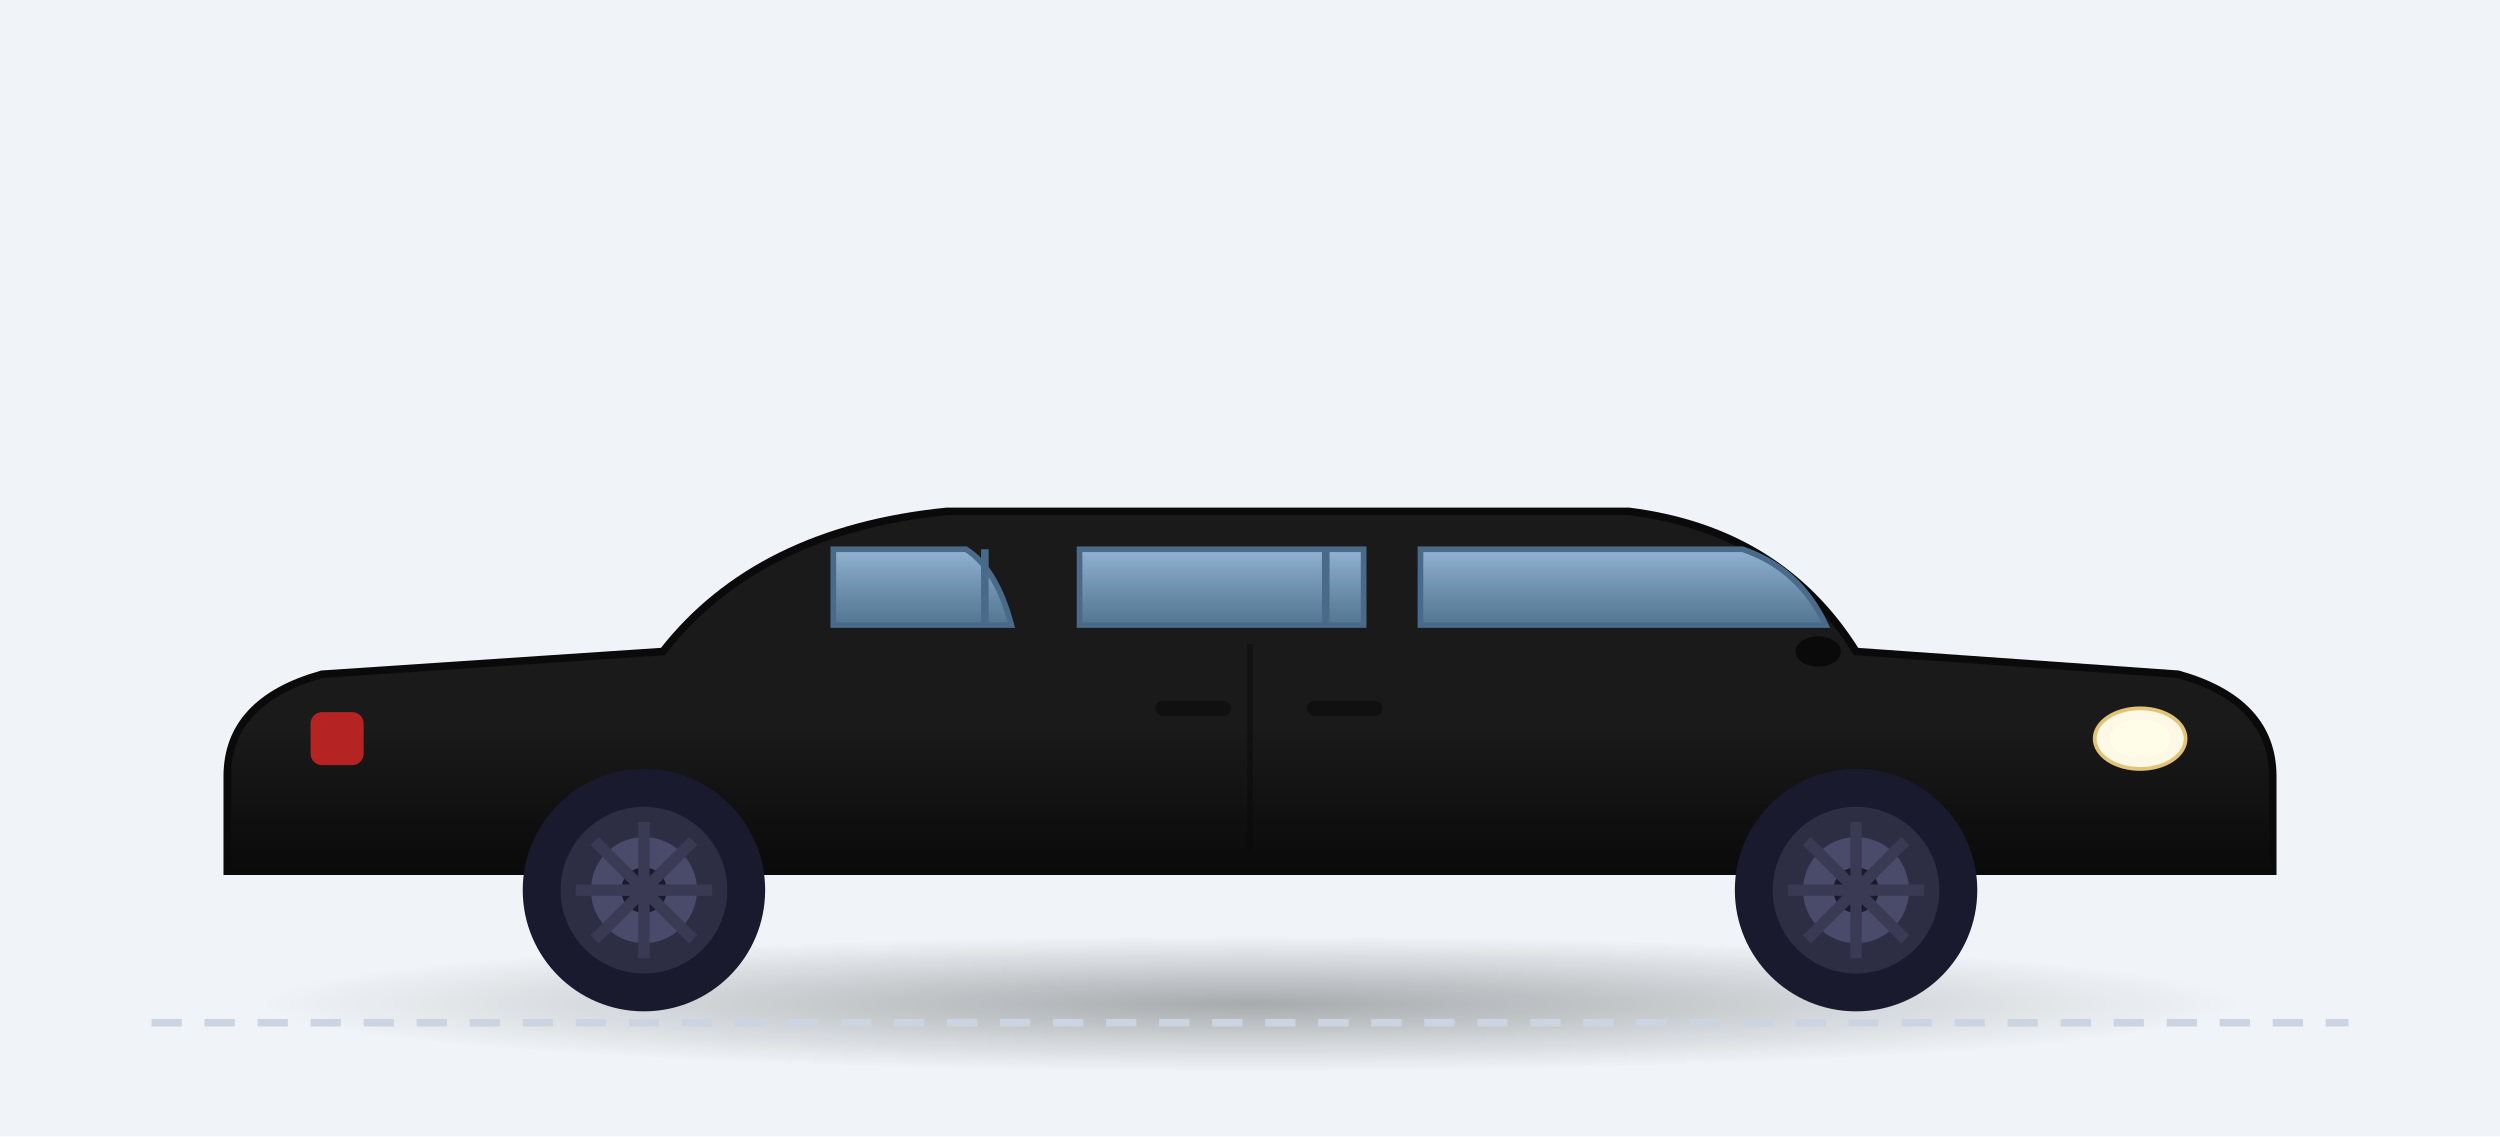
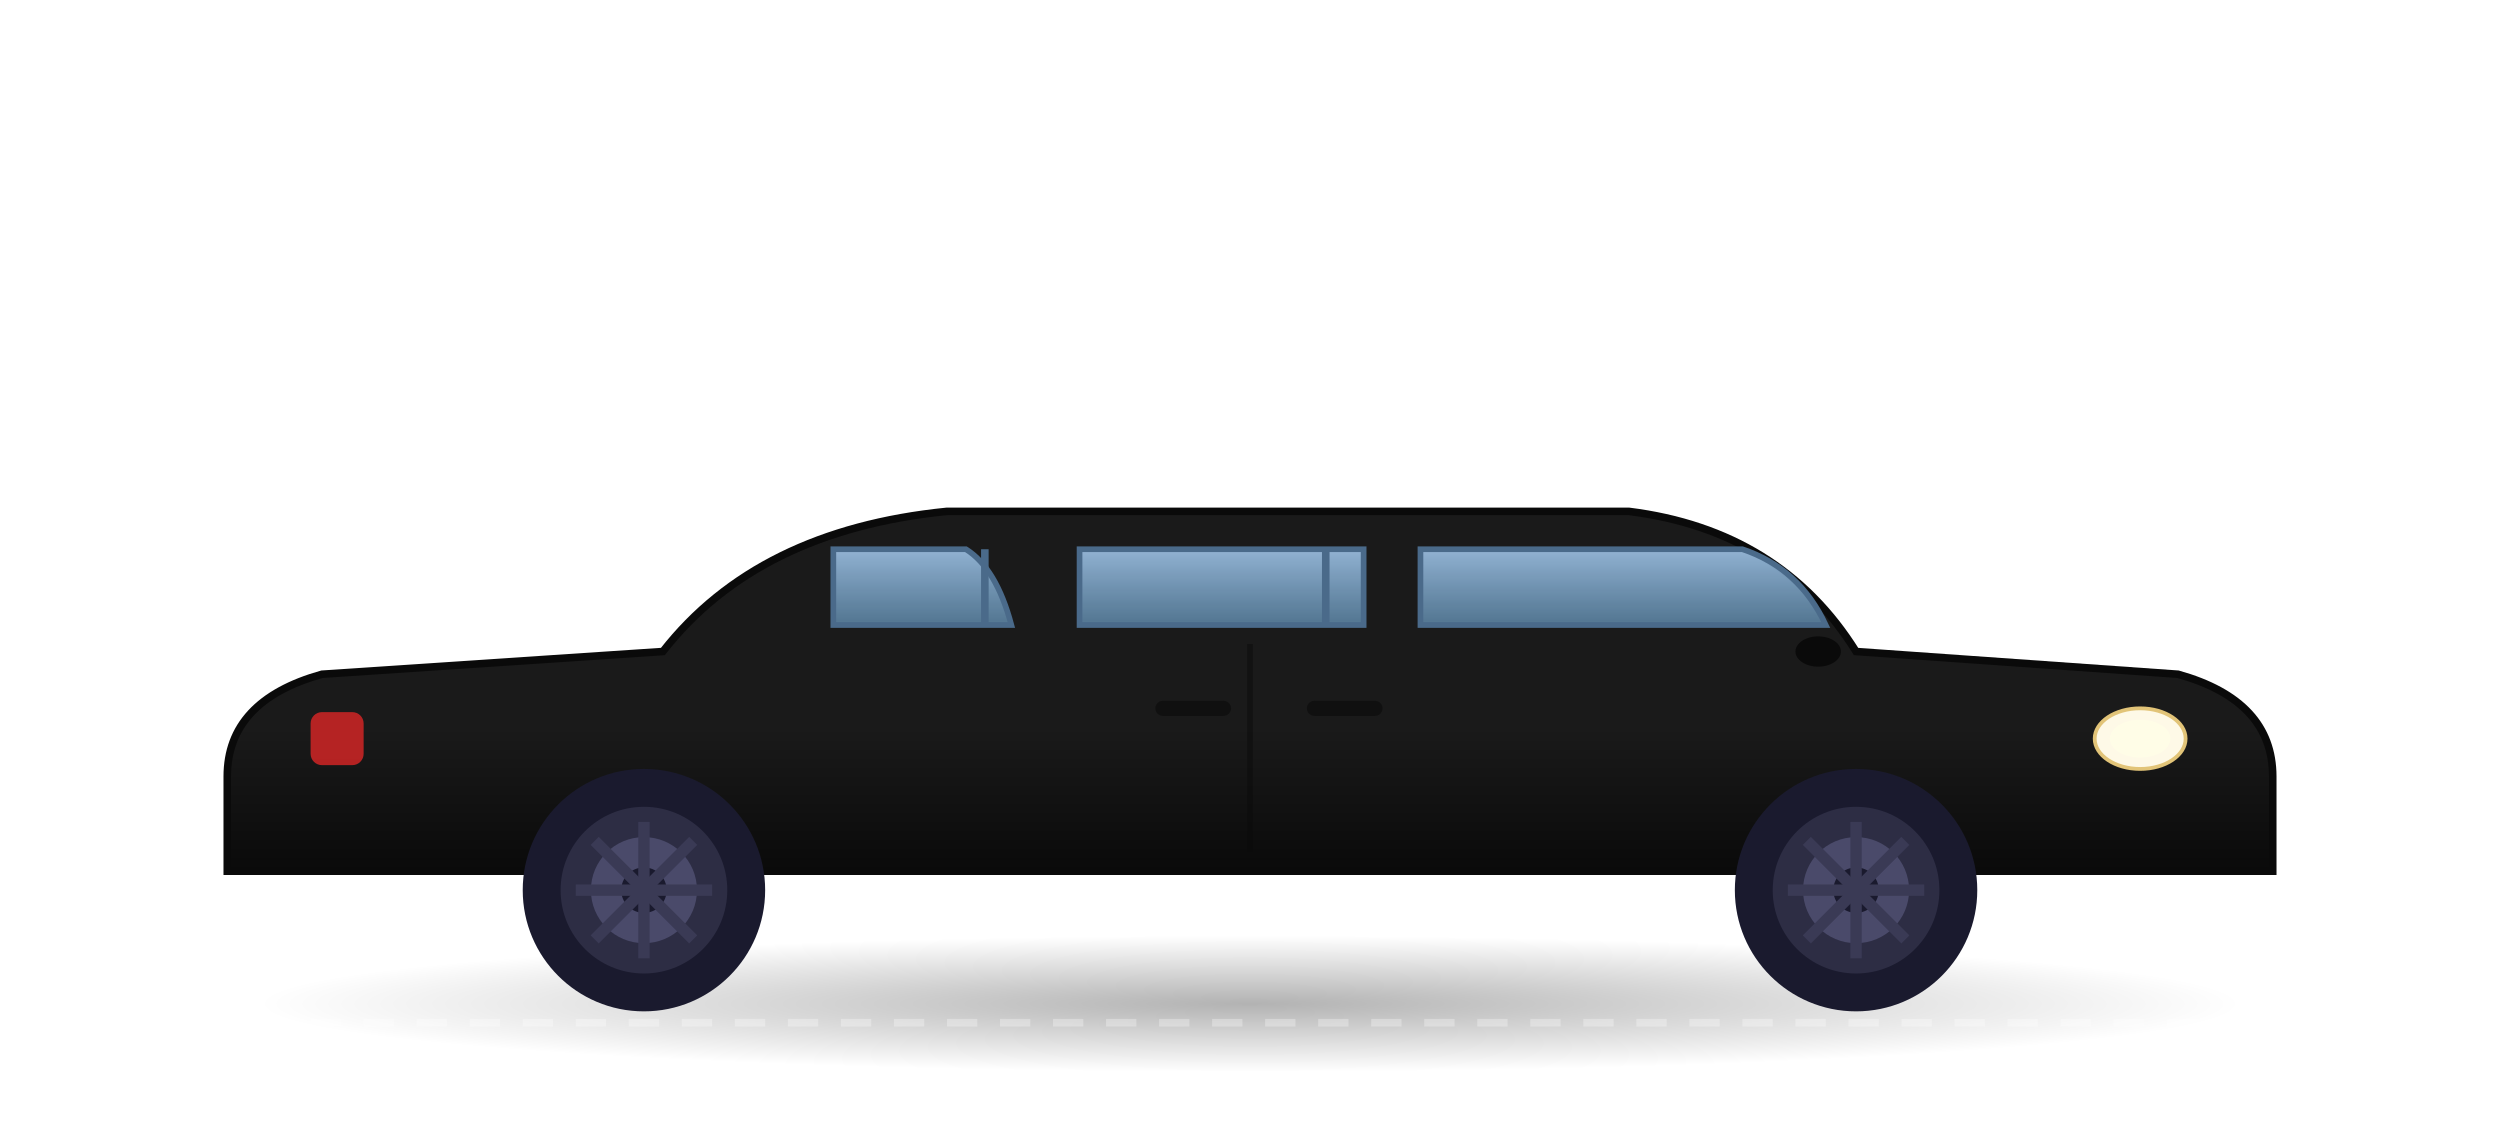
<svg xmlns="http://www.w3.org/2000/svg" viewBox="0 0 660 300" width="660" height="300">
  <defs>
    <linearGradient id="bodyGrad_lexus_rx350.svg" x1="0%" y1="0%" x2="0%" y2="100%">
      <stop offset="0%" style="stop-color:#1a1a1a" />
      <stop offset="60%" style="stop-color:#1a1a1a" />
      <stop offset="100%" style="stop-color:#0a0a0a" />
    </linearGradient>
    <linearGradient id="windowGrad_lexus_rx350.svg" x1="0%" y1="0%" x2="0%" y2="100%">
      <stop offset="0%" style="stop-color:#a0c4e8;stop-opacity:0.9" />
      <stop offset="100%" style="stop-color:#6b9dc4;stop-opacity:0.7" />
    </linearGradient>
    <radialGradient id="shadowGrad_lexus_rx350.svg" cx="50%" cy="50%" r="50%">
      <stop offset="0%" style="stop-color:rgba(0,0,0,0.3)" />
      <stop offset="100%" style="stop-color:rgba(0,0,0,0)" />
    </radialGradient>
  </defs>
-   <rect width="660" height="300" fill="#f0f4f8" />
+   <rect width="660" height="300" fill="none" />
  <ellipse cx="330" cy="265" rx="260" ry="18" fill="url(#shadowGrad_lexus_rx350.svg)" />
  <path d="M 60 205 Q 60 185 85 178 L 175 172 Q 200 140 250 135 L 430 135 Q 470 140 490 172 L 575 178 Q 600 185 600 205 L 600 230 L 60 230 Z" fill="url(#bodyGrad_lexus_rx350.svg)" stroke="#0a0a0a" stroke-width="2" />
  <path d="M 220 145 L 255 145 Q 263 150 267 165 L 220 165 Z M 285 145 L 360 145 L 360 165 L 285 165 Z M 375 145 L 460 145 Q 475 150 482 165 L 375 165 Z" fill="url(#windowGrad_lexus_rx350.svg)" stroke="#4a6a8a" stroke-width="1.5" />
  <line x1="260" y1="145" x2="260" y2="165" stroke="#4a6a8a" stroke-width="2" />
  <line x1="350" y1="145" x2="350" y2="165" stroke="#4a6a8a" stroke-width="2" />
  <line x1="330" y1="170" x2="330" y2="225" stroke="#0a0a0a" stroke-width="1.5" opacity="0.5" />
  <rect x="305" y="185" width="20" height="4" rx="2" fill="#0a0a0a" opacity="0.6" />
  <rect x="345" y="185" width="20" height="4" rx="2" fill="#0a0a0a" opacity="0.6" />
  <ellipse cx="565" cy="195" rx="12" ry="8" fill="#fef9e7" stroke="#e2c478" stroke-width="1" />
  <ellipse cx="565" cy="195" rx="8" ry="5" fill="#fffde7" />
  <rect x="82" y="188" width="14" height="14" rx="3" fill="#dc2626" opacity="0.8" />
  <ellipse cx="480" cy="172" rx="6" ry="4" fill="#0a0a0a" />
  <circle cx="170" cy="235" r="32" fill="#1a1a2e" />
  <circle cx="170" cy="235" r="22" fill="#2d2d44" />
  <circle cx="170" cy="235" r="14" fill="#4a4a6a" />
  <circle cx="170" cy="235" r="6" fill="#1a1a2e" />
  <line x1="152" y1="235" x2="188" y2="235" stroke="#3a3a55" stroke-width="3" />
  <line x1="170" y1="217" x2="170" y2="253" stroke="#3a3a55" stroke-width="3" />
  <line x1="157" y1="222" x2="183" y2="248" stroke="#3a3a55" stroke-width="3" />
  <line x1="157" y1="248" x2="183" y2="222" stroke="#3a3a55" stroke-width="3" />
  <circle cx="490" cy="235" r="32" fill="#1a1a2e" />
  <circle cx="490" cy="235" r="22" fill="#2d2d44" />
  <circle cx="490" cy="235" r="14" fill="#4a4a6a" />
  <circle cx="490" cy="235" r="6" fill="#1a1a2e" />
  <line x1="472" y1="235" x2="508" y2="235" stroke="#3a3a55" stroke-width="3" />
  <line x1="490" y1="217" x2="490" y2="253" stroke="#3a3a55" stroke-width="3" />
  <line x1="477" y1="222" x2="503" y2="248" stroke="#3a3a55" stroke-width="3" />
  <line x1="477" y1="248" x2="503" y2="222" stroke="#3a3a55" stroke-width="3" />
-   <line x1="40" y1="270" x2="620" y2="270" stroke="#cbd5e1" stroke-width="2" stroke-dasharray="8,6" />
+   <line x1="40" y1="270" x2="620" y2="270" stroke="rgba(255,255,255,0.3)" stroke-width="2" stroke-dasharray="8,6" />
</svg>
